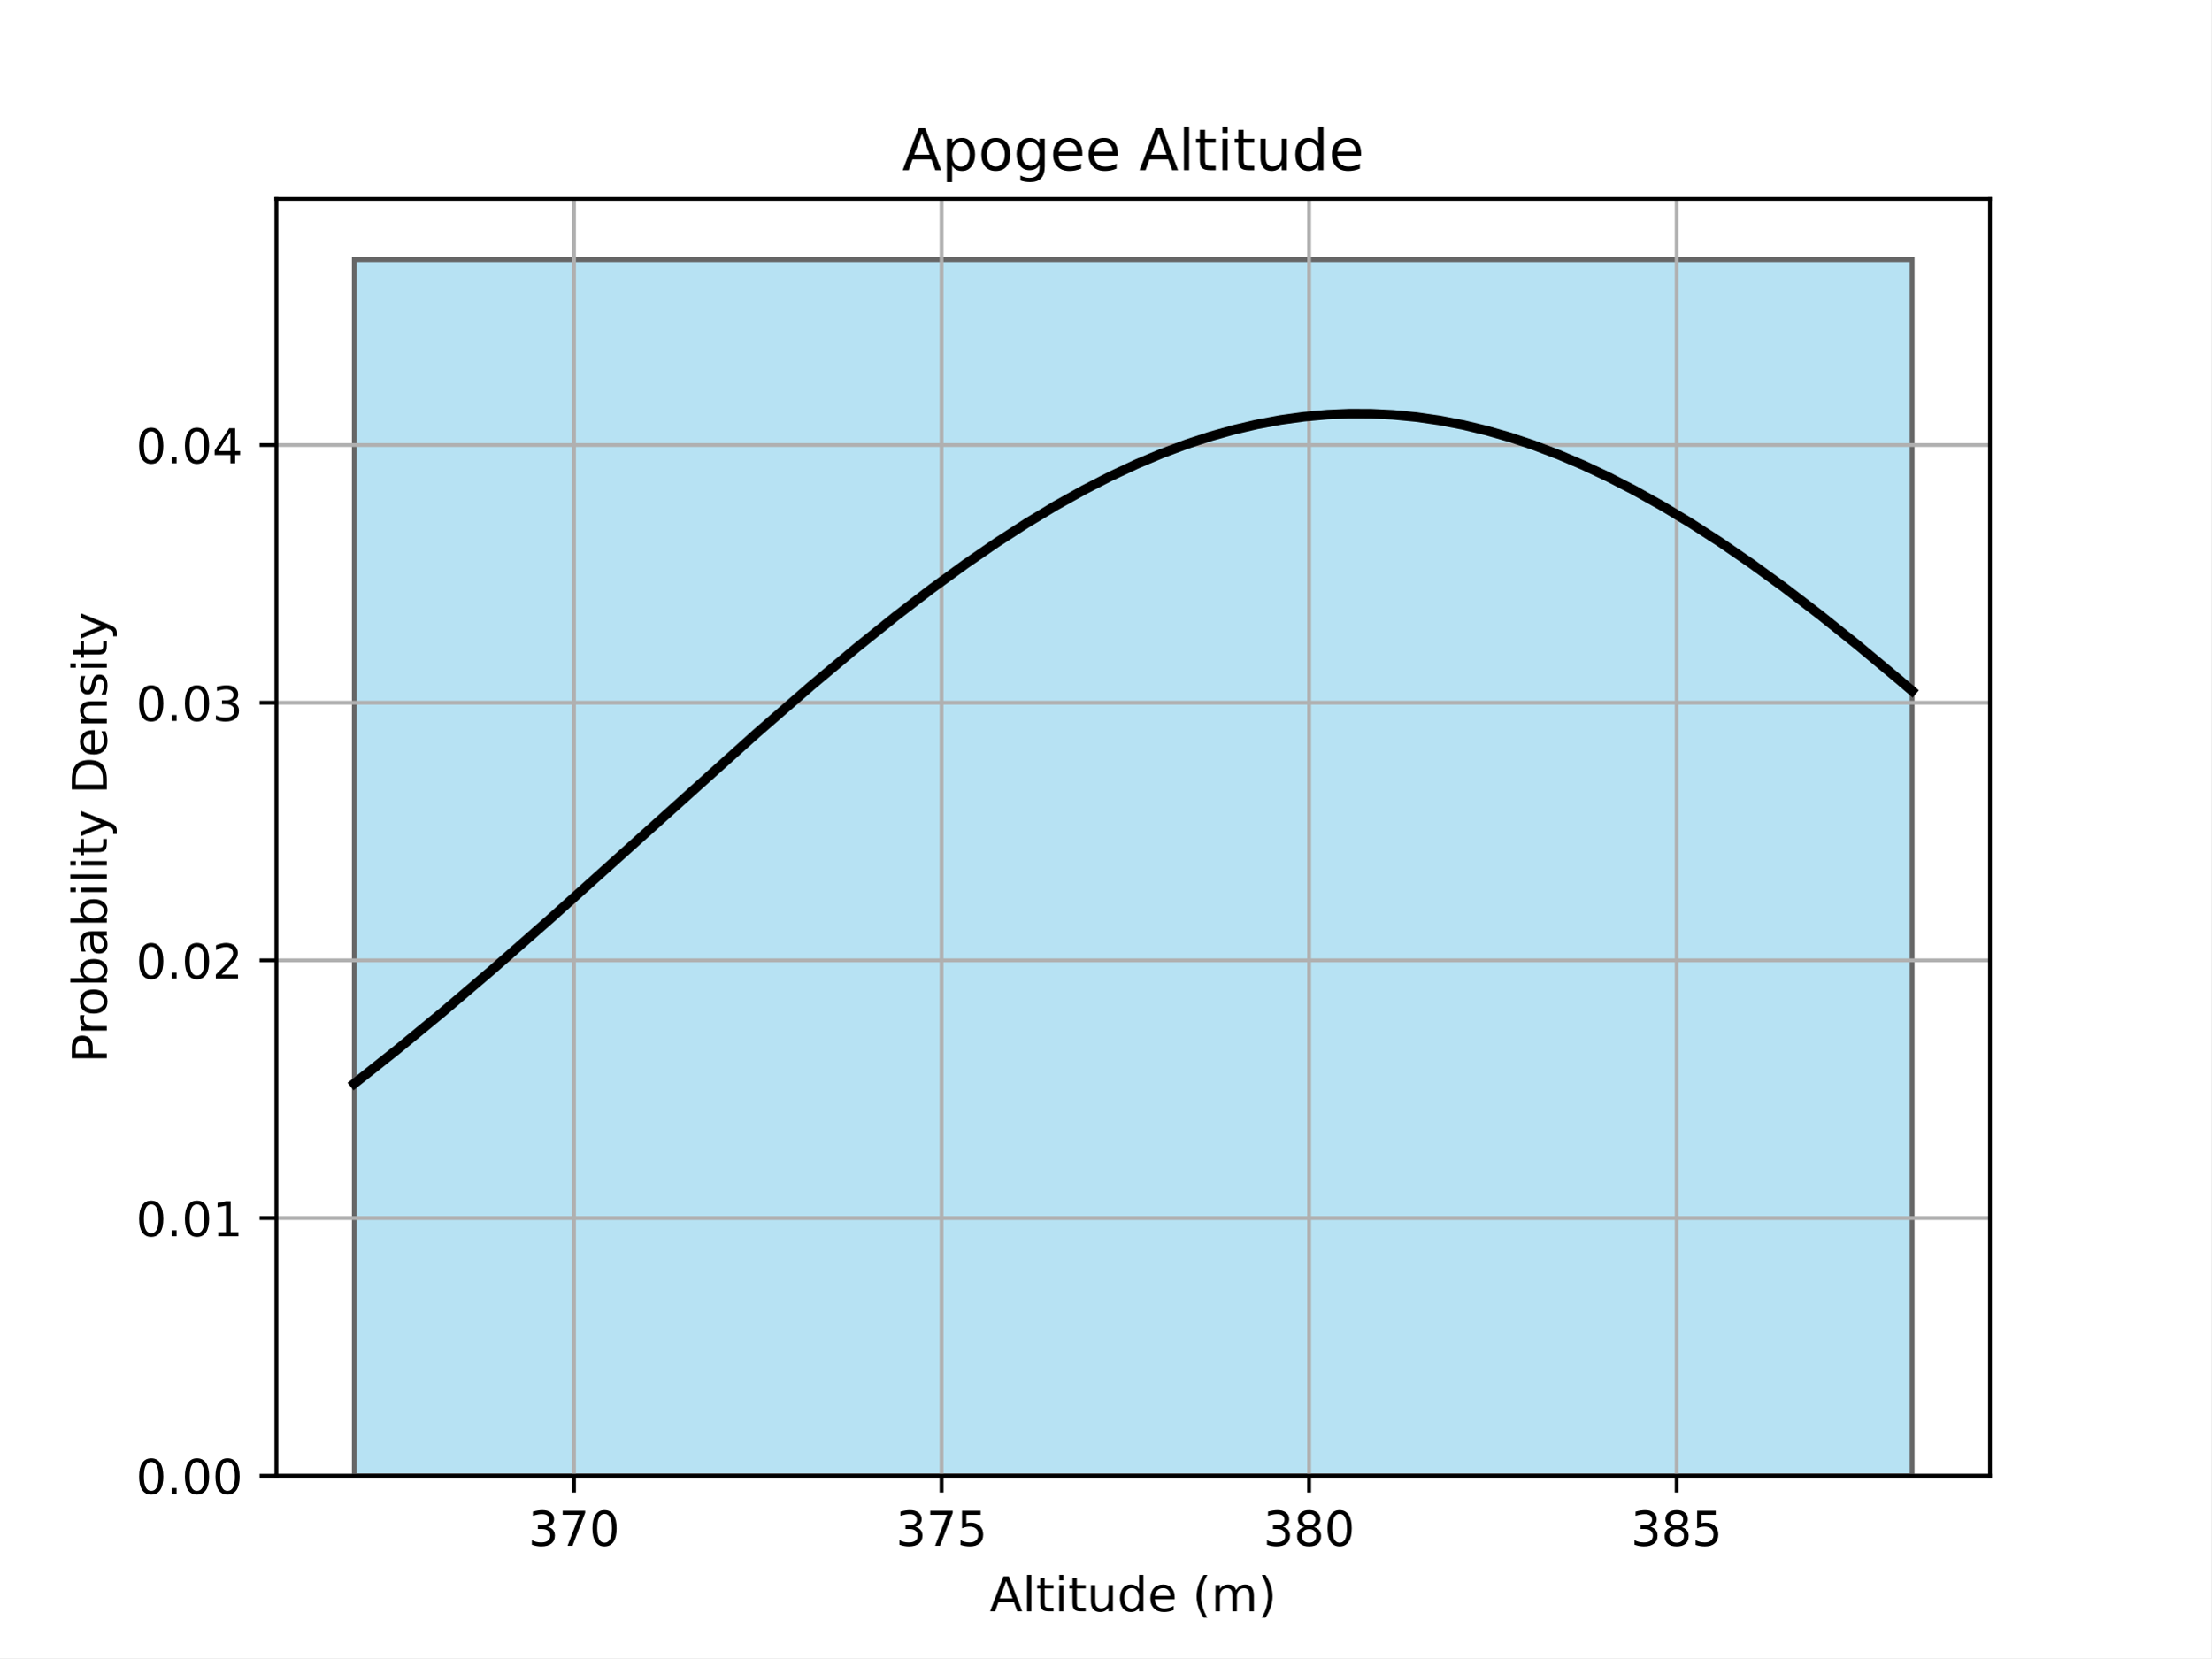
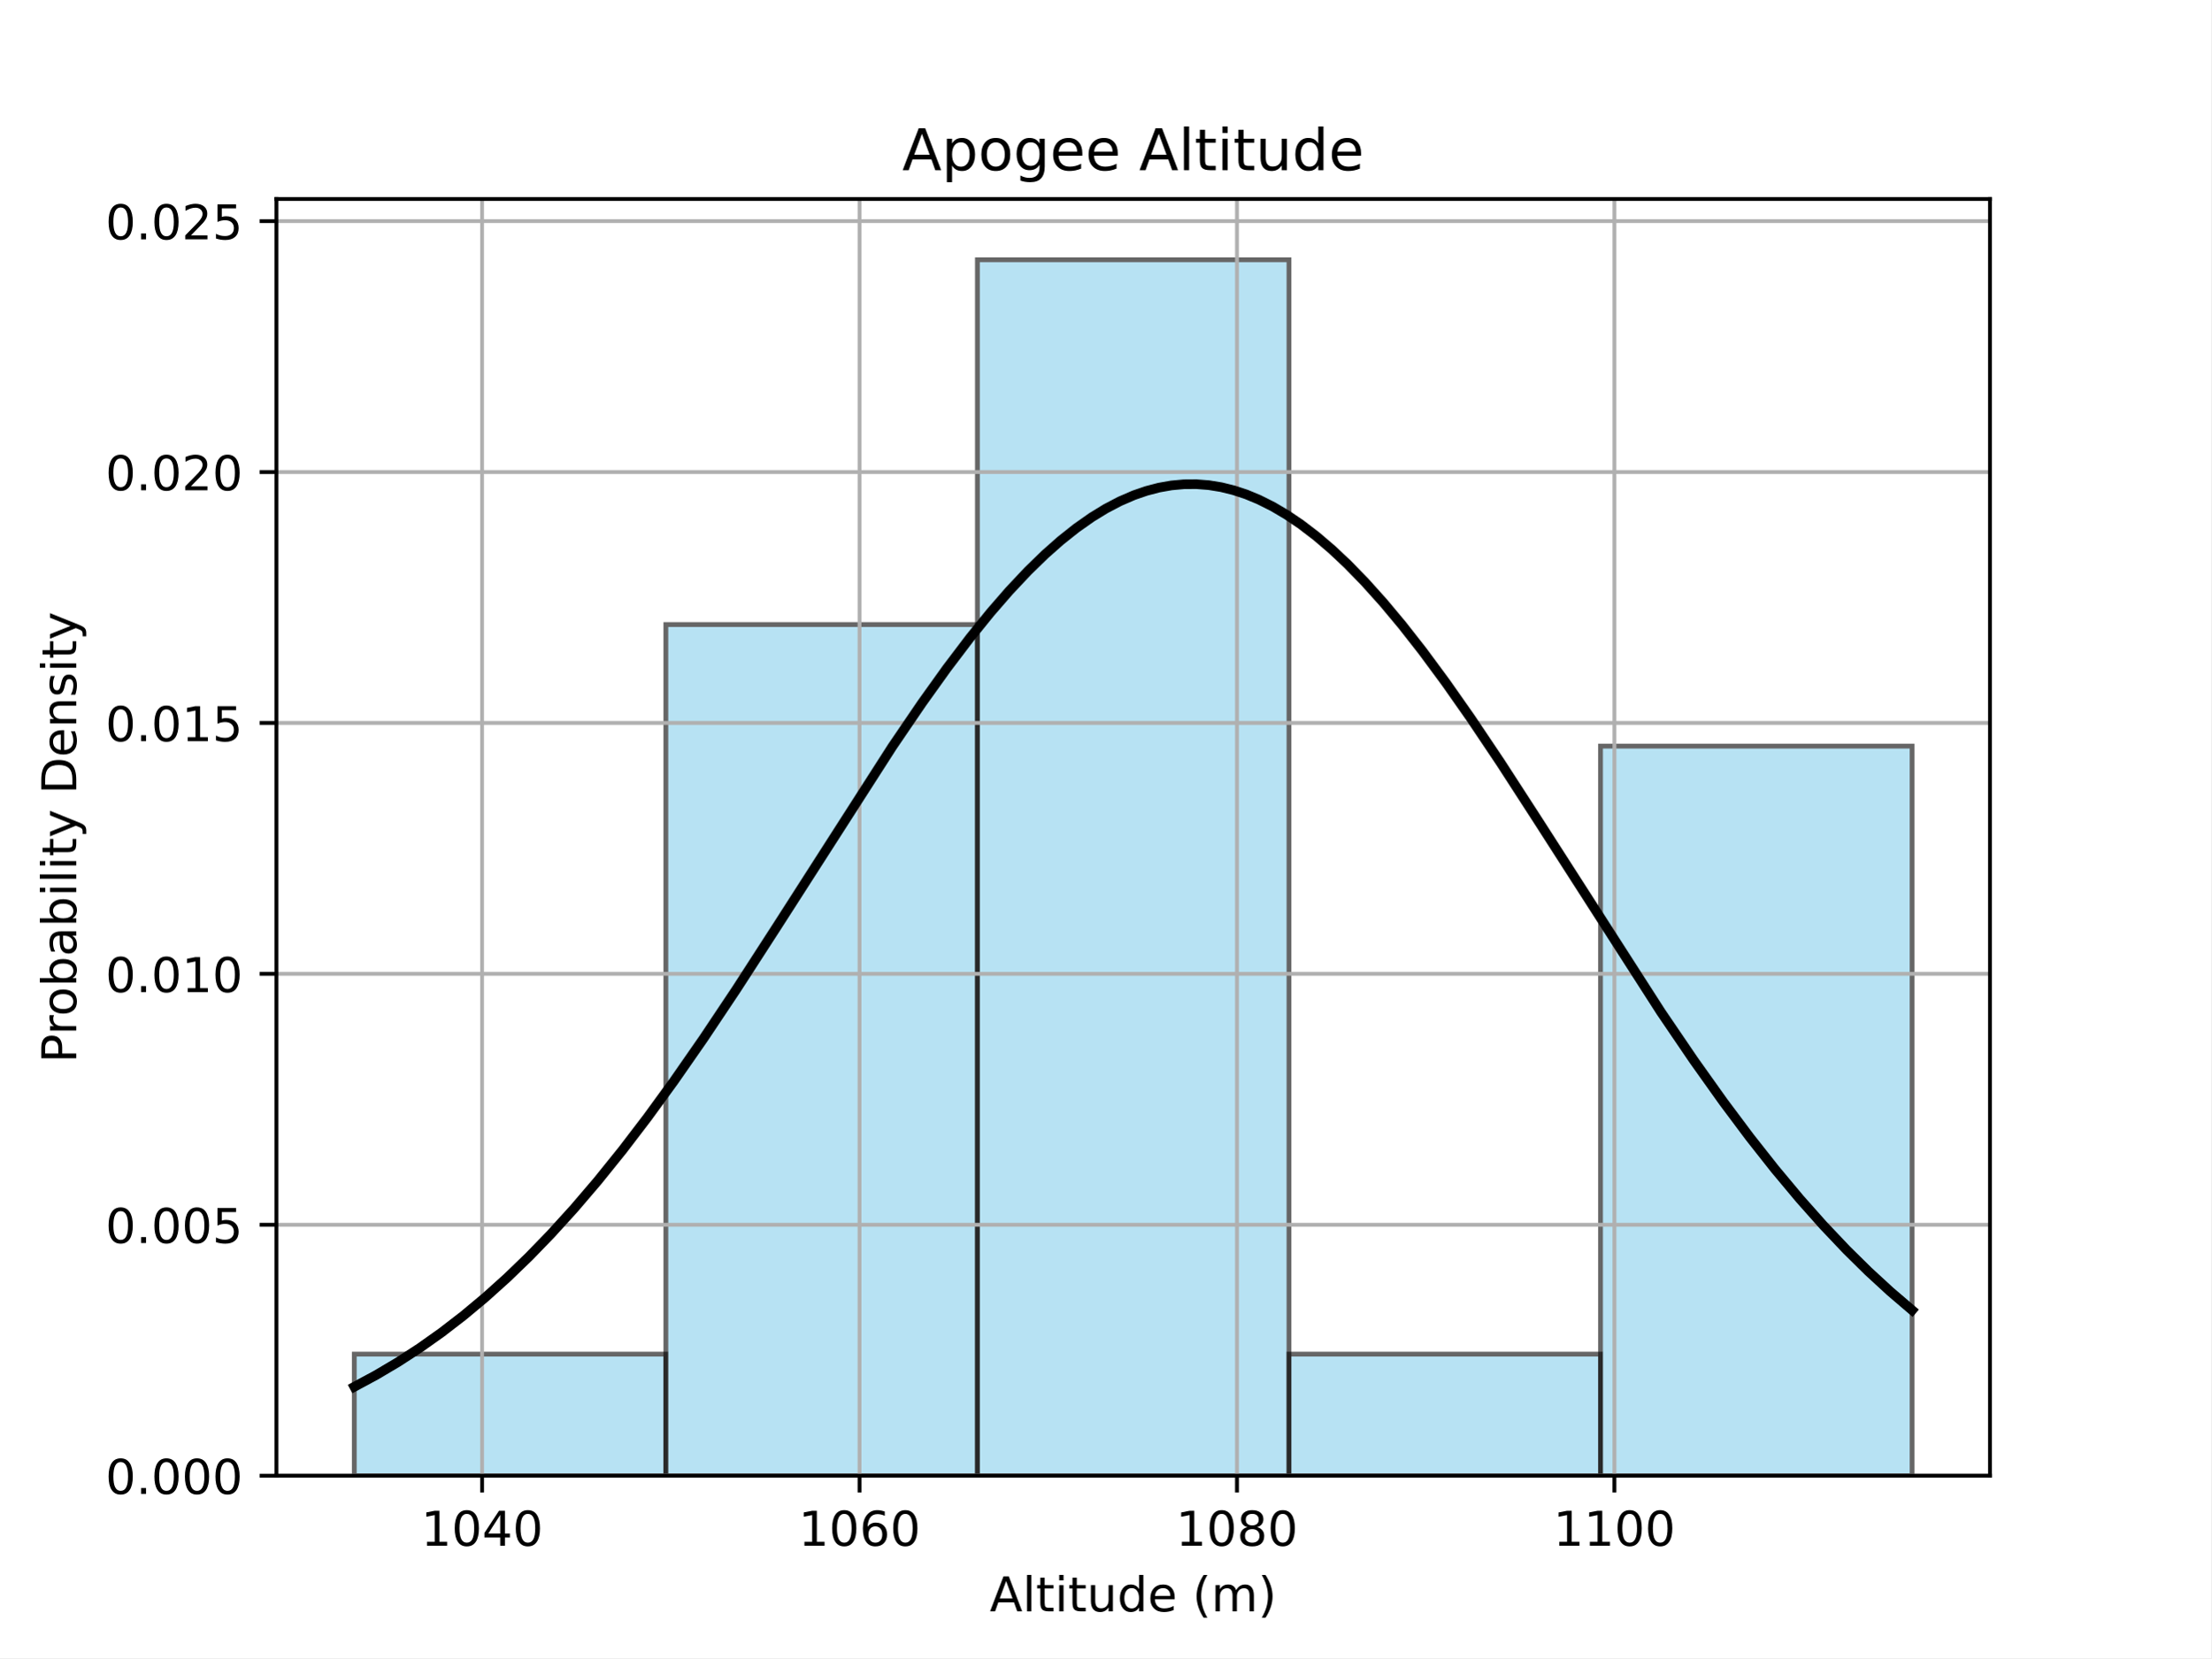
<svg xmlns="http://www.w3.org/2000/svg" xmlns:xlink="http://www.w3.org/1999/xlink" width="460.8pt" height="345.6pt" viewBox="0 0 460.8 345.6" version="1.1">
  <defs>
    <style type="text/css">*{stroke-linejoin: round; stroke-linecap: butt}</style>
  </defs>
  <g id="figure_1">
    <g id="patch_1">
      <path d="M 0 345.6  L 460.8 345.6  L 460.8 0  L 0 0  z " style="fill: #ffffff" />
    </g>
    <g id="axes_1">
      <g id="patch_2">
        <path d="M 57.6 307.584  L 414.72 307.584  L 414.72 41.472  L 57.6 41.472  z " style="fill: #ffffff" />
      </g>
      <g id="patch_3">
-         <path d="M 73.833 307.584  L 398.487 307.584  L 398.487 54.144  L 73.833 54.144  z " clip-path="url(#p6e613e5bc8)" style="fill: #87ceeb; opacity: 0.6; stroke: #000000; stroke-linejoin: miter" />
+         <path d="M 73.833 307.584  L 138.764 307.584  L 138.764 282.24  L 73.833 282.24  z " clip-path="url(#p97c1a64a00)" style="fill: #87ceeb; opacity: 0.6; stroke: #000000; stroke-linejoin: miter" />
+       </g>
+       <g id="patch_4">
+         <path d="M 138.764 307.584  L 203.695 307.584  L 203.695 130.176  L 138.764 130.176  z " clip-path="url(#p97c1a64a00)" style="fill: #87ceeb; opacity: 0.6; stroke: #000000; stroke-linejoin: miter" />
+       </g>
+       <g id="patch_5">
+         <path d="M 203.695 307.584  L 268.625 307.584  L 268.625 54.144  L 203.695 54.144  z " clip-path="url(#p97c1a64a00)" style="fill: #87ceeb; opacity: 0.6; stroke: #000000; stroke-linejoin: miter" />
+       </g>
+       <g id="patch_6">
+         <path d="M 268.625 307.584  L 333.556 307.584  L 333.556 282.24  L 268.625 282.24  z " clip-path="url(#p97c1a64a00)" style="fill: #87ceeb; opacity: 0.6; stroke: #000000; stroke-linejoin: miter" />
+       </g>
+       <g id="patch_7">
+         <path d="M 333.556 307.584  L 398.487 307.584  L 398.487 155.52  L 333.556 155.52  z " clip-path="url(#p97c1a64a00)" style="fill: #87ceeb; opacity: 0.6; stroke: #000000; stroke-linejoin: miter" />
      </g>
      <g id="matplotlib.axis_1">
        <g id="xtick_1">
          <g id="line2d_1">
-             <path d="M 119.622 307.584  L 119.622 41.472  " clip-path="url(#p6e613e5bc8)" style="fill: none; stroke: #b0b0b0; stroke-width: 0.8; stroke-linecap: square" />
+             <path d="M 100.465 307.584  L 100.465 41.472  " clip-path="url(#p97c1a64a00)" style="fill: none; stroke: #b0b0b0; stroke-width: 0.8; stroke-linecap: square" />
          </g>
          <g id="line2d_2">
            <defs>
-               <path id="ma1c4594295" d="M 0 0  L 0 3.5  " style="stroke: #000000; stroke-width: 0.8" />
+               <path id="mf60dec47a1" d="M 0 0  L 0 3.5  " style="stroke: #000000; stroke-width: 0.8" />
            </defs>
            <g>
-               <use xlink:href="#ma1c4594295" x="119.622" y="307.584" style="stroke: #000000; stroke-width: 0.8" />
+               <use xlink:href="#mf60dec47a1" x="100.465" y="307.584" style="stroke: #000000; stroke-width: 0.8" />
            </g>
          </g>
          <g id="text_1">
-             <g transform="translate(110.0782 322.1824) scale(0.1 -0.1)">
-               <defs>
-                 <path id="DejaVuSans-33" d="M 2597 2516  Q 3050 2419 3304 2112  Q 3559 1806 3559 1356  Q 3559 666 3084 287  Q 2609 -91 1734 -91  Q 1441 -91 1130 -33  Q 819 25 488 141  L 488 750  Q 750 597 1062 519  Q 1375 441 1716 441  Q 2309 441 2620 675  Q 2931 909 2931 1356  Q 2931 1769 2642 2001  Q 2353 2234 1838 2234  L 1294 2234  L 1294 2753  L 1863 2753  Q 2328 2753 2575 2939  Q 2822 3125 2822 3475  Q 2822 3834 2567 4026  Q 2313 4219 1838 4219  Q 1578 4219 1281 4162  Q 984 4106 628 3988  L 628 4550  Q 988 4650 1302 4700  Q 1616 4750 1894 4750  Q 2613 4750 3031 4423  Q 3450 4097 3450 3541  Q 3450 3153 3228 2886  Q 3006 2619 2597 2516  z " transform="scale(0.015625)" />
-                 <path id="DejaVuSans-37" d="M 525 4666  L 3525 4666  L 3525 4397  L 1831 0  L 1172 0  L 2766 4134  L 525 4134  L 525 4666  z " transform="scale(0.015625)" />
+             <g transform="translate(87.73992 322.1824) scale(0.1 -0.1)">
+               <defs>
+                 <path id="DejaVuSans-31" d="M 794 531  L 1825 531  L 1825 4091  L 703 3866  L 703 4441  L 1819 4666  L 2450 4666  L 2450 531  L 3481 531  L 3481 0  L 794 0  L 794 531  z " transform="scale(0.015625)" />
                <path id="DejaVuSans-30" d="M 2034 4250  Q 1547 4250 1301 3770  Q 1056 3291 1056 2328  Q 1056 1369 1301 889  Q 1547 409 2034 409  Q 2525 409 2770 889  Q 3016 1369 3016 2328  Q 3016 3291 2770 3770  Q 2525 4250 2034 4250  z M 2034 4750  Q 2819 4750 3233 4129  Q 3647 3509 3647 2328  Q 3647 1150 3233 529  Q 2819 -91 2034 -91  Q 1250 -91 836 529  Q 422 1150 422 2328  Q 422 3509 836 4129  Q 1250 4750 2034 4750  z " transform="scale(0.015625)" />
-               </defs>
-               <use xlink:href="#DejaVuSans-33" />
-               <use xlink:href="#DejaVuSans-37" transform="translate(63.62305 0)" />
-               <use xlink:href="#DejaVuSans-30" transform="translate(127.2461 0)" />
+                 <path id="DejaVuSans-34" d="M 2419 4116  L 825 1625  L 2419 1625  L 2419 4116  z M 2253 4666  L 3047 4666  L 3047 1625  L 3713 1625  L 3713 1100  L 3047 1100  L 3047 0  L 2419 0  L 2419 1100  L 313 1100  L 313 1709  L 2253 4666  z " transform="scale(0.015625)" />
+               </defs>
+               <use xlink:href="#DejaVuSans-31" />
+               <use xlink:href="#DejaVuSans-30" transform="translate(63.62305 0)" />
+               <use xlink:href="#DejaVuSans-34" transform="translate(127.2461 0)" />
+               <use xlink:href="#DejaVuSans-30" transform="translate(190.8691 0)" />
            </g>
          </g>
        </g>
        <g id="xtick_2">
          <g id="line2d_3">
-             <path d="M 196.223 307.584  L 196.223 41.472  " clip-path="url(#p6e613e5bc8)" style="fill: none; stroke: #b0b0b0; stroke-width: 0.8; stroke-linecap: square" />
+             <path d="M 179.127 307.584  L 179.127 41.472  " clip-path="url(#p97c1a64a00)" style="fill: none; stroke: #b0b0b0; stroke-width: 0.8; stroke-linecap: square" />
          </g>
          <g id="line2d_4">
            <g>
-               <use xlink:href="#ma1c4594295" x="196.223" y="307.584" style="stroke: #000000; stroke-width: 0.8" />
+               <use xlink:href="#mf60dec47a1" x="179.127" y="307.584" style="stroke: #000000; stroke-width: 0.8" />
            </g>
          </g>
          <g id="text_2">
-             <g transform="translate(186.6794 322.1824) scale(0.1 -0.1)">
-               <defs>
-                 <path id="DejaVuSans-35" d="M 691 4666  L 3169 4666  L 3169 4134  L 1269 4134  L 1269 2991  Q 1406 3038 1543 3061  Q 1681 3084 1819 3084  Q 2600 3084 3056 2656  Q 3513 2228 3513 1497  Q 3513 744 3044 326  Q 2575 -91 1722 -91  Q 1428 -91 1123 -41  Q 819 9 494 109  L 494 744  Q 775 591 1075 516  Q 1375 441 1709 441  Q 2250 441 2565 725  Q 2881 1009 2881 1497  Q 2881 1984 2565 2268  Q 2250 2553 1709 2553  Q 1456 2553 1204 2497  Q 953 2441 691 2322  L 691 4666  z " transform="scale(0.015625)" />
-               </defs>
-               <use xlink:href="#DejaVuSans-33" />
-               <use xlink:href="#DejaVuSans-37" transform="translate(63.62305 0)" />
-               <use xlink:href="#DejaVuSans-35" transform="translate(127.2461 0)" />
+             <g transform="translate(166.4018 322.1824) scale(0.1 -0.1)">
+               <defs>
+                 <path id="DejaVuSans-36" d="M 2113 2584  Q 1688 2584 1439 2293  Q 1191 2003 1191 1497  Q 1191 994 1439 701  Q 1688 409 2113 409  Q 2538 409 2786 701  Q 3034 994 3034 1497  Q 3034 2003 2786 2293  Q 2538 2584 2113 2584  z M 3366 4563  L 3366 3988  Q 3128 4100 2886 4159  Q 2644 4219 2406 4219  Q 1781 4219 1451 3797  Q 1122 3375 1075 2522  Q 1259 2794 1537 2939  Q 1816 3084 2150 3084  Q 2853 3084 3261 2657  Q 3669 2231 3669 1497  Q 3669 778 3244 343  Q 2819 -91 2113 -91  Q 1303 -91 875 529  Q 447 1150 447 2328  Q 447 3434 972 4092  Q 1497 4750 2381 4750  Q 2619 4750 2861 4703  Q 3103 4656 3366 4563  z " transform="scale(0.015625)" />
+               </defs>
+               <use xlink:href="#DejaVuSans-31" />
+               <use xlink:href="#DejaVuSans-30" transform="translate(63.62305 0)" />
+               <use xlink:href="#DejaVuSans-36" transform="translate(127.2461 0)" />
+               <use xlink:href="#DejaVuSans-30" transform="translate(190.8691 0)" />
            </g>
          </g>
        </g>
        <g id="xtick_3">
          <g id="line2d_5">
-             <path d="M 272.824 307.584  L 272.824 41.472  " clip-path="url(#p6e613e5bc8)" style="fill: none; stroke: #b0b0b0; stroke-width: 0.8; stroke-linecap: square" />
+             <path d="M 257.789 307.584  L 257.789 41.472  " clip-path="url(#p97c1a64a00)" style="fill: none; stroke: #b0b0b0; stroke-width: 0.8; stroke-linecap: square" />
          </g>
          <g id="line2d_6">
            <g>
-               <use xlink:href="#ma1c4594295" x="272.824" y="307.584" style="stroke: #000000; stroke-width: 0.8" />
+               <use xlink:href="#mf60dec47a1" x="257.789" y="307.584" style="stroke: #000000; stroke-width: 0.8" />
            </g>
          </g>
          <g id="text_3">
-             <g transform="translate(263.2807 322.1824) scale(0.1 -0.1)">
+             <g transform="translate(245.0636 322.1824) scale(0.1 -0.1)">
              <defs>
                <path id="DejaVuSans-38" d="M 2034 2216  Q 1584 2216 1326 1975  Q 1069 1734 1069 1313  Q 1069 891 1326 650  Q 1584 409 2034 409  Q 2484 409 2743 651  Q 3003 894 3003 1313  Q 3003 1734 2745 1975  Q 2488 2216 2034 2216  z M 1403 2484  Q 997 2584 770 2862  Q 544 3141 544 3541  Q 544 4100 942 4425  Q 1341 4750 2034 4750  Q 2731 4750 3128 4425  Q 3525 4100 3525 3541  Q 3525 3141 3298 2862  Q 3072 2584 2669 2484  Q 3125 2378 3379 2068  Q 3634 1759 3634 1313  Q 3634 634 3220 271  Q 2806 -91 2034 -91  Q 1263 -91 848 271  Q 434 634 434 1313  Q 434 1759 690 2068  Q 947 2378 1403 2484  z M 1172 3481  Q 1172 3119 1398 2916  Q 1625 2713 2034 2713  Q 2441 2713 2670 2916  Q 2900 3119 2900 3481  Q 2900 3844 2670 4047  Q 2441 4250 2034 4250  Q 1625 4250 1398 4047  Q 1172 3844 1172 3481  z " transform="scale(0.015625)" />
              </defs>
-               <use xlink:href="#DejaVuSans-33" />
-               <use xlink:href="#DejaVuSans-38" transform="translate(63.62305 0)" />
-               <use xlink:href="#DejaVuSans-30" transform="translate(127.2461 0)" />
+               <use xlink:href="#DejaVuSans-31" />
+               <use xlink:href="#DejaVuSans-30" transform="translate(63.62305 0)" />
+               <use xlink:href="#DejaVuSans-38" transform="translate(127.2461 0)" />
+               <use xlink:href="#DejaVuSans-30" transform="translate(190.8691 0)" />
            </g>
          </g>
        </g>
        <g id="xtick_4">
          <g id="line2d_7">
-             <path d="M 349.426 307.584  L 349.426 41.472  " clip-path="url(#p6e613e5bc8)" style="fill: none; stroke: #b0b0b0; stroke-width: 0.8; stroke-linecap: square" />
+             <path d="M 336.45 307.584  L 336.45 41.472  " clip-path="url(#p97c1a64a00)" style="fill: none; stroke: #b0b0b0; stroke-width: 0.8; stroke-linecap: square" />
          </g>
          <g id="line2d_8">
            <g>
-               <use xlink:href="#ma1c4594295" x="349.426" y="307.584" style="stroke: #000000; stroke-width: 0.8" />
+               <use xlink:href="#mf60dec47a1" x="336.45" y="307.584" style="stroke: #000000; stroke-width: 0.8" />
            </g>
          </g>
          <g id="text_4">
-             <g transform="translate(339.8819 322.1824) scale(0.1 -0.1)">
-               <use xlink:href="#DejaVuSans-33" />
-               <use xlink:href="#DejaVuSans-38" transform="translate(63.62305 0)" />
-               <use xlink:href="#DejaVuSans-35" transform="translate(127.2461 0)" />
+             <g transform="translate(323.7254 322.1824) scale(0.1 -0.1)">
+               <use xlink:href="#DejaVuSans-31" />
+               <use xlink:href="#DejaVuSans-31" transform="translate(63.62305 0)" />
+               <use xlink:href="#DejaVuSans-30" transform="translate(127.2461 0)" />
+               <use xlink:href="#DejaVuSans-30" transform="translate(190.8691 0)" />
            </g>
          </g>
        </g>
        <g id="text_5">
          <g transform="translate(206.2608 335.8606) scale(0.1 -0.1)">
            <defs>
              <path id="DejaVuSans-41" d="M 2188 4044  L 1331 1722  L 3047 1722  L 2188 4044  z M 1831 4666  L 2547 4666  L 4325 0  L 3669 0  L 3244 1197  L 1141 1197  L 716 0  L 50 0  L 1831 4666  z " transform="scale(0.015625)" />
              <path id="DejaVuSans-6c" d="M 603 4863  L 1178 4863  L 1178 0  L 603 0  L 603 4863  z " transform="scale(0.015625)" />
              <path id="DejaVuSans-74" d="M 1172 4494  L 1172 3500  L 2356 3500  L 2356 3053  L 1172 3053  L 1172 1153  Q 1172 725 1289 603  Q 1406 481 1766 481  L 2356 481  L 2356 0  L 1766 0  Q 1100 0 847 248  Q 594 497 594 1153  L 594 3053  L 172 3053  L 172 3500  L 594 3500  L 594 4494  L 1172 4494  z " transform="scale(0.015625)" />
              <path id="DejaVuSans-69" d="M 603 3500  L 1178 3500  L 1178 0  L 603 0  L 603 3500  z M 603 4863  L 1178 4863  L 1178 4134  L 603 4134  L 603 4863  z " transform="scale(0.015625)" />
              <path id="DejaVuSans-75" d="M 544 1381  L 544 3500  L 1119 3500  L 1119 1403  Q 1119 906 1312 657  Q 1506 409 1894 409  Q 2359 409 2629 706  Q 2900 1003 2900 1516  L 2900 3500  L 3475 3500  L 3475 0  L 2900 0  L 2900 538  Q 2691 219 2414 64  Q 2138 -91 1772 -91  Q 1169 -91 856 284  Q 544 659 544 1381  z M 1991 3584  L 1991 3584  z " transform="scale(0.015625)" />
              <path id="DejaVuSans-64" d="M 2906 2969  L 2906 4863  L 3481 4863  L 3481 0  L 2906 0  L 2906 525  Q 2725 213 2448 61  Q 2172 -91 1784 -91  Q 1150 -91 751 415  Q 353 922 353 1747  Q 353 2572 751 3078  Q 1150 3584 1784 3584  Q 2172 3584 2448 3432  Q 2725 3281 2906 2969  z M 947 1747  Q 947 1113 1208 752  Q 1469 391 1925 391  Q 2381 391 2643 752  Q 2906 1113 2906 1747  Q 2906 2381 2643 2742  Q 2381 3103 1925 3103  Q 1469 3103 1208 2742  Q 947 2381 947 1747  z " transform="scale(0.015625)" />
              <path id="DejaVuSans-65" d="M 3597 1894  L 3597 1613  L 953 1613  Q 991 1019 1311 708  Q 1631 397 2203 397  Q 2534 397 2845 478  Q 3156 559 3463 722  L 3463 178  Q 3153 47 2828 -22  Q 2503 -91 2169 -91  Q 1331 -91 842 396  Q 353 884 353 1716  Q 353 2575 817 3079  Q 1281 3584 2069 3584  Q 2775 3584 3186 3129  Q 3597 2675 3597 1894  z M 3022 2063  Q 3016 2534 2758 2815  Q 2500 3097 2075 3097  Q 1594 3097 1305 2825  Q 1016 2553 972 2059  L 3022 2063  z " transform="scale(0.015625)" />
              <path id="DejaVuSans-20" transform="scale(0.015625)" />
              <path id="DejaVuSans-28" d="M 1984 4856  Q 1566 4138 1362 3434  Q 1159 2731 1159 2009  Q 1159 1288 1364 580  Q 1569 -128 1984 -844  L 1484 -844  Q 1016 -109 783 600  Q 550 1309 550 2009  Q 550 2706 781 3412  Q 1013 4119 1484 4856  L 1984 4856  z " transform="scale(0.015625)" />
              <path id="DejaVuSans-6d" d="M 3328 2828  Q 3544 3216 3844 3400  Q 4144 3584 4550 3584  Q 5097 3584 5394 3201  Q 5691 2819 5691 2113  L 5691 0  L 5113 0  L 5113 2094  Q 5113 2597 4934 2840  Q 4756 3084 4391 3084  Q 3944 3084 3684 2787  Q 3425 2491 3425 1978  L 3425 0  L 2847 0  L 2847 2094  Q 2847 2600 2669 2842  Q 2491 3084 2119 3084  Q 1678 3084 1418 2786  Q 1159 2488 1159 1978  L 1159 0  L 581 0  L 581 3500  L 1159 3500  L 1159 2956  Q 1356 3278 1631 3431  Q 1906 3584 2284 3584  Q 2666 3584 2933 3390  Q 3200 3197 3328 2828  z " transform="scale(0.015625)" />
              <path id="DejaVuSans-29" d="M 513 4856  L 1013 4856  Q 1481 4119 1714 3412  Q 1947 2706 1947 2009  Q 1947 1309 1714 600  Q 1481 -109 1013 -844  L 513 -844  Q 928 -128 1133 580  Q 1338 1288 1338 2009  Q 1338 2731 1133 3434  Q 928 4138 513 4856  z " transform="scale(0.015625)" />
            </defs>
            <use xlink:href="#DejaVuSans-41" />
            <use xlink:href="#DejaVuSans-6c" transform="translate(68.4082 0)" />
            <use xlink:href="#DejaVuSans-74" transform="translate(96.19141 0)" />
            <use xlink:href="#DejaVuSans-69" transform="translate(135.4004 0)" />
            <use xlink:href="#DejaVuSans-74" transform="translate(163.1836 0)" />
            <use xlink:href="#DejaVuSans-75" transform="translate(202.3926 0)" />
            <use xlink:href="#DejaVuSans-64" transform="translate(265.7715 0)" />
            <use xlink:href="#DejaVuSans-65" transform="translate(329.248 0)" />
            <use xlink:href="#DejaVuSans-20" transform="translate(390.7715 0)" />
            <use xlink:href="#DejaVuSans-28" transform="translate(422.5586 0)" />
            <use xlink:href="#DejaVuSans-6d" transform="translate(461.5723 0)" />
            <use xlink:href="#DejaVuSans-29" transform="translate(558.9844 0)" />
          </g>
        </g>
      </g>
      <g id="matplotlib.axis_2">
        <g id="ytick_1">
          <g id="line2d_9">
-             <path d="M 57.6 307.584  L 414.72 307.584  " clip-path="url(#p6e613e5bc8)" style="fill: none; stroke: #b0b0b0; stroke-width: 0.8; stroke-linecap: square" />
+             <path d="M 57.6 307.584  L 414.72 307.584  " clip-path="url(#p97c1a64a00)" style="fill: none; stroke: #b0b0b0; stroke-width: 0.8; stroke-linecap: square" />
          </g>
          <g id="line2d_10">
            <defs>
-               <path id="m2f3a093d3a" d="M 0 0  L -3.5 0  " style="stroke: #000000; stroke-width: 0.8" />
+               <path id="mc77bfbf686" d="M 0 0  L -3.5 0  " style="stroke: #000000; stroke-width: 0.8" />
            </defs>
            <g>
-               <use xlink:href="#m2f3a093d3a" x="57.6" y="307.584" style="stroke: #000000; stroke-width: 0.8" />
+               <use xlink:href="#mc77bfbf686" x="57.6" y="307.584" style="stroke: #000000; stroke-width: 0.8" />
            </g>
          </g>
          <g id="text_6">
-             <g transform="translate(28.33438 311.3832) scale(0.1 -0.1)">
+             <g transform="translate(21.97188 311.3832) scale(0.1 -0.1)">
              <defs>
                <path id="DejaVuSans-2e" d="M 684 794  L 1344 794  L 1344 0  L 684 0  L 684 794  z " transform="scale(0.015625)" />
              </defs>
              <use xlink:href="#DejaVuSans-30" />
              <use xlink:href="#DejaVuSans-2e" transform="translate(63.62305 0)" />
              <use xlink:href="#DejaVuSans-30" transform="translate(95.41016 0)" />
              <use xlink:href="#DejaVuSans-30" transform="translate(159.0332 0)" />
+               <use xlink:href="#DejaVuSans-30" transform="translate(222.6562 0)" />
            </g>
          </g>
        </g>
        <g id="ytick_2">
          <g id="line2d_11">
-             <path d="M 57.6 253.877  L 414.72 253.877  " clip-path="url(#p6e613e5bc8)" style="fill: none; stroke: #b0b0b0; stroke-width: 0.8; stroke-linecap: square" />
+             <path d="M 57.6 255.284  L 414.72 255.284  " clip-path="url(#p97c1a64a00)" style="fill: none; stroke: #b0b0b0; stroke-width: 0.8; stroke-linecap: square" />
          </g>
          <g id="line2d_12">
            <g>
-               <use xlink:href="#m2f3a093d3a" x="57.6" y="253.877" style="stroke: #000000; stroke-width: 0.8" />
+               <use xlink:href="#mc77bfbf686" x="57.6" y="255.284" style="stroke: #000000; stroke-width: 0.8" />
            </g>
          </g>
          <g id="text_7">
-             <g transform="translate(28.33438 257.6762) scale(0.1 -0.1)">
-               <defs>
-                 <path id="DejaVuSans-31" d="M 794 531  L 1825 531  L 1825 4091  L 703 3866  L 703 4441  L 1819 4666  L 2450 4666  L 2450 531  L 3481 531  L 3481 0  L 794 0  L 794 531  z " transform="scale(0.015625)" />
-               </defs>
-               <use xlink:href="#DejaVuSans-30" />
-               <use xlink:href="#DejaVuSans-2e" transform="translate(63.62305 0)" />
-               <use xlink:href="#DejaVuSans-30" transform="translate(95.41016 0)" />
-               <use xlink:href="#DejaVuSans-31" transform="translate(159.0332 0)" />
+             <g transform="translate(21.97188 259.0831) scale(0.1 -0.1)">
+               <defs>
+                 <path id="DejaVuSans-35" d="M 691 4666  L 3169 4666  L 3169 4134  L 1269 4134  L 1269 2991  Q 1406 3038 1543 3061  Q 1681 3084 1819 3084  Q 2600 3084 3056 2656  Q 3513 2228 3513 1497  Q 3513 744 3044 326  Q 2575 -91 1722 -91  Q 1428 -91 1123 -41  Q 819 9 494 109  L 494 744  Q 775 591 1075 516  Q 1375 441 1709 441  Q 2250 441 2565 725  Q 2881 1009 2881 1497  Q 2881 1984 2565 2268  Q 2250 2553 1709 2553  Q 1456 2553 1204 2497  Q 953 2441 691 2322  L 691 4666  z " transform="scale(0.015625)" />
+               </defs>
+               <use xlink:href="#DejaVuSans-30" />
+               <use xlink:href="#DejaVuSans-2e" transform="translate(63.62305 0)" />
+               <use xlink:href="#DejaVuSans-30" transform="translate(95.41016 0)" />
+               <use xlink:href="#DejaVuSans-30" transform="translate(159.0332 0)" />
+               <use xlink:href="#DejaVuSans-35" transform="translate(222.6562 0)" />
            </g>
          </g>
        </g>
        <g id="ytick_3">
          <g id="line2d_13">
-             <path d="M 57.6 200.17  L 414.72 200.17  " clip-path="url(#p6e613e5bc8)" style="fill: none; stroke: #b0b0b0; stroke-width: 0.8; stroke-linecap: square" />
+             <path d="M 57.6 202.984  L 414.72 202.984  " clip-path="url(#p97c1a64a00)" style="fill: none; stroke: #b0b0b0; stroke-width: 0.8; stroke-linecap: square" />
          </g>
          <g id="line2d_14">
            <g>
-               <use xlink:href="#m2f3a093d3a" x="57.6" y="200.17" style="stroke: #000000; stroke-width: 0.8" />
+               <use xlink:href="#mc77bfbf686" x="57.6" y="202.984" style="stroke: #000000; stroke-width: 0.8" />
            </g>
          </g>
          <g id="text_8">
-             <g transform="translate(28.33438 203.9692) scale(0.1 -0.1)">
-               <defs>
-                 <path id="DejaVuSans-32" d="M 1228 531  L 3431 531  L 3431 0  L 469 0  L 469 531  Q 828 903 1448 1529  Q 2069 2156 2228 2338  Q 2531 2678 2651 2914  Q 2772 3150 2772 3378  Q 2772 3750 2511 3984  Q 2250 4219 1831 4219  Q 1534 4219 1204 4116  Q 875 4013 500 3803  L 500 4441  Q 881 4594 1212 4672  Q 1544 4750 1819 4750  Q 2544 4750 2975 4387  Q 3406 4025 3406 3419  Q 3406 3131 3298 2873  Q 3191 2616 2906 2266  Q 2828 2175 2409 1742  Q 1991 1309 1228 531  z " transform="scale(0.015625)" />
-               </defs>
-               <use xlink:href="#DejaVuSans-30" />
-               <use xlink:href="#DejaVuSans-2e" transform="translate(63.62305 0)" />
-               <use xlink:href="#DejaVuSans-30" transform="translate(95.41016 0)" />
-               <use xlink:href="#DejaVuSans-32" transform="translate(159.0332 0)" />
+             <g transform="translate(21.97188 206.783) scale(0.1 -0.1)">
+               <use xlink:href="#DejaVuSans-30" />
+               <use xlink:href="#DejaVuSans-2e" transform="translate(63.62305 0)" />
+               <use xlink:href="#DejaVuSans-30" transform="translate(95.41016 0)" />
+               <use xlink:href="#DejaVuSans-31" transform="translate(159.0332 0)" />
+               <use xlink:href="#DejaVuSans-30" transform="translate(222.6562 0)" />
            </g>
          </g>
        </g>
        <g id="ytick_4">
          <g id="line2d_15">
-             <path d="M 57.6 146.463  L 414.72 146.463  " clip-path="url(#p6e613e5bc8)" style="fill: none; stroke: #b0b0b0; stroke-width: 0.8; stroke-linecap: square" />
+             <path d="M 57.6 150.684  L 414.72 150.684  " clip-path="url(#p97c1a64a00)" style="fill: none; stroke: #b0b0b0; stroke-width: 0.8; stroke-linecap: square" />
          </g>
          <g id="line2d_16">
            <g>
-               <use xlink:href="#m2f3a093d3a" x="57.6" y="146.463" style="stroke: #000000; stroke-width: 0.8" />
+               <use xlink:href="#mc77bfbf686" x="57.6" y="150.684" style="stroke: #000000; stroke-width: 0.8" />
            </g>
          </g>
          <g id="text_9">
-             <g transform="translate(28.33438 150.2623) scale(0.1 -0.1)">
-               <use xlink:href="#DejaVuSans-30" />
-               <use xlink:href="#DejaVuSans-2e" transform="translate(63.62305 0)" />
-               <use xlink:href="#DejaVuSans-30" transform="translate(95.41016 0)" />
-               <use xlink:href="#DejaVuSans-33" transform="translate(159.0332 0)" />
+             <g transform="translate(21.97188 154.4829) scale(0.1 -0.1)">
+               <use xlink:href="#DejaVuSans-30" />
+               <use xlink:href="#DejaVuSans-2e" transform="translate(63.62305 0)" />
+               <use xlink:href="#DejaVuSans-30" transform="translate(95.41016 0)" />
+               <use xlink:href="#DejaVuSans-31" transform="translate(159.0332 0)" />
+               <use xlink:href="#DejaVuSans-35" transform="translate(222.6562 0)" />
            </g>
          </g>
        </g>
        <g id="ytick_5">
          <g id="line2d_17">
-             <path d="M 57.6 92.756  L 414.72 92.756  " clip-path="url(#p6e613e5bc8)" style="fill: none; stroke: #b0b0b0; stroke-width: 0.8; stroke-linecap: square" />
+             <path d="M 57.6 98.384  L 414.72 98.384  " clip-path="url(#p97c1a64a00)" style="fill: none; stroke: #b0b0b0; stroke-width: 0.8; stroke-linecap: square" />
          </g>
          <g id="line2d_18">
            <g>
-               <use xlink:href="#m2f3a093d3a" x="57.6" y="92.756" style="stroke: #000000; stroke-width: 0.8" />
+               <use xlink:href="#mc77bfbf686" x="57.6" y="98.384" style="stroke: #000000; stroke-width: 0.8" />
            </g>
          </g>
          <g id="text_10">
-             <g transform="translate(28.33438 96.55527) scale(0.1 -0.1)">
-               <defs>
-                 <path id="DejaVuSans-34" d="M 2419 4116  L 825 1625  L 2419 1625  L 2419 4116  z M 2253 4666  L 3047 4666  L 3047 1625  L 3713 1625  L 3713 1100  L 3047 1100  L 3047 0  L 2419 0  L 2419 1100  L 313 1100  L 313 1709  L 2253 4666  z " transform="scale(0.015625)" />
-               </defs>
-               <use xlink:href="#DejaVuSans-30" />
-               <use xlink:href="#DejaVuSans-2e" transform="translate(63.62305 0)" />
-               <use xlink:href="#DejaVuSans-30" transform="translate(95.41016 0)" />
-               <use xlink:href="#DejaVuSans-34" transform="translate(159.0332 0)" />
-             </g>
-           </g>
-         </g>
-         <g id="text_11">
-           <g transform="translate(22.25469 221.5546) rotate(-90) scale(0.1 -0.1)">
+             <g transform="translate(21.97188 102.1828) scale(0.1 -0.1)">
+               <defs>
+                 <path id="DejaVuSans-32" d="M 1228 531  L 3431 531  L 3431 0  L 469 0  L 469 531  Q 828 903 1448 1529  Q 2069 2156 2228 2338  Q 2531 2678 2651 2914  Q 2772 3150 2772 3378  Q 2772 3750 2511 3984  Q 2250 4219 1831 4219  Q 1534 4219 1204 4116  Q 875 4013 500 3803  L 500 4441  Q 881 4594 1212 4672  Q 1544 4750 1819 4750  Q 2544 4750 2975 4387  Q 3406 4025 3406 3419  Q 3406 3131 3298 2873  Q 3191 2616 2906 2266  Q 2828 2175 2409 1742  Q 1991 1309 1228 531  z " transform="scale(0.015625)" />
+               </defs>
+               <use xlink:href="#DejaVuSans-30" />
+               <use xlink:href="#DejaVuSans-2e" transform="translate(63.62305 0)" />
+               <use xlink:href="#DejaVuSans-30" transform="translate(95.41016 0)" />
+               <use xlink:href="#DejaVuSans-32" transform="translate(159.0332 0)" />
+               <use xlink:href="#DejaVuSans-30" transform="translate(222.6562 0)" />
+             </g>
+           </g>
+         </g>
+         <g id="ytick_6">
+           <g id="line2d_19">
+             <path d="M 57.6 46.083  L 414.72 46.083  " clip-path="url(#p97c1a64a00)" style="fill: none; stroke: #b0b0b0; stroke-width: 0.8; stroke-linecap: square" />
+           </g>
+           <g id="line2d_20">
+             <g>
+               <use xlink:href="#mc77bfbf686" x="57.6" y="46.083" style="stroke: #000000; stroke-width: 0.8" />
+             </g>
+           </g>
+           <g id="text_11">
+             <g transform="translate(21.97188 49.88269) scale(0.1 -0.1)">
+               <use xlink:href="#DejaVuSans-30" />
+               <use xlink:href="#DejaVuSans-2e" transform="translate(63.62305 0)" />
+               <use xlink:href="#DejaVuSans-30" transform="translate(95.41016 0)" />
+               <use xlink:href="#DejaVuSans-32" transform="translate(159.0332 0)" />
+               <use xlink:href="#DejaVuSans-35" transform="translate(222.6562 0)" />
+             </g>
+           </g>
+         </g>
+         <g id="text_12">
+           <g transform="translate(15.89219 221.5546) rotate(-90) scale(0.1 -0.1)">
            <defs>
              <path id="DejaVuSans-50" d="M 1259 4147  L 1259 2394  L 2053 2394  Q 2494 2394 2734 2622  Q 2975 2850 2975 3272  Q 2975 3691 2734 3919  Q 2494 4147 2053 4147  L 1259 4147  z M 628 4666  L 2053 4666  Q 2838 4666 3239 4311  Q 3641 3956 3641 3272  Q 3641 2581 3239 2228  Q 2838 1875 2053 1875  L 1259 1875  L 1259 0  L 628 0  L 628 4666  z " transform="scale(0.015625)" />
              <path id="DejaVuSans-72" d="M 2631 2963  Q 2534 3019 2420 3045  Q 2306 3072 2169 3072  Q 1681 3072 1420 2755  Q 1159 2438 1159 1844  L 1159 0  L 581 0  L 581 3500  L 1159 3500  L 1159 2956  Q 1341 3275 1631 3429  Q 1922 3584 2338 3584  Q 2397 3584 2469 3576  Q 2541 3569 2628 3553  L 2631 2963  z " transform="scale(0.015625)" />
              <path id="DejaVuSans-6f" d="M 1959 3097  Q 1497 3097 1228 2736  Q 959 2375 959 1747  Q 959 1119 1226 758  Q 1494 397 1959 397  Q 2419 397 2687 759  Q 2956 1122 2956 1747  Q 2956 2369 2687 2733  Q 2419 3097 1959 3097  z M 1959 3584  Q 2709 3584 3137 3096  Q 3566 2609 3566 1747  Q 3566 888 3137 398  Q 2709 -91 1959 -91  Q 1206 -91 779 398  Q 353 888 353 1747  Q 353 2609 779 3096  Q 1206 3584 1959 3584  z " transform="scale(0.015625)" />
              <path id="DejaVuSans-62" d="M 3116 1747  Q 3116 2381 2855 2742  Q 2594 3103 2138 3103  Q 1681 3103 1420 2742  Q 1159 2381 1159 1747  Q 1159 1113 1420 752  Q 1681 391 2138 391  Q 2594 391 2855 752  Q 3116 1113 3116 1747  z M 1159 2969  Q 1341 3281 1617 3432  Q 1894 3584 2278 3584  Q 2916 3584 3314 3078  Q 3713 2572 3713 1747  Q 3713 922 3314 415  Q 2916 -91 2278 -91  Q 1894 -91 1617 61  Q 1341 213 1159 525  L 1159 0  L 581 0  L 581 4863  L 1159 4863  L 1159 2969  z " transform="scale(0.015625)" />
              <path id="DejaVuSans-61" d="M 2194 1759  Q 1497 1759 1228 1600  Q 959 1441 959 1056  Q 959 750 1161 570  Q 1363 391 1709 391  Q 2188 391 2477 730  Q 2766 1069 2766 1631  L 2766 1759  L 2194 1759  z M 3341 1997  L 3341 0  L 2766 0  L 2766 531  Q 2569 213 2275 61  Q 1981 -91 1556 -91  Q 1019 -91 701 211  Q 384 513 384 1019  Q 384 1609 779 1909  Q 1175 2209 1959 2209  L 2766 2209  L 2766 2266  Q 2766 2663 2505 2880  Q 2244 3097 1772 3097  Q 1472 3097 1187 3025  Q 903 2953 641 2809  L 641 3341  Q 956 3463 1253 3523  Q 1550 3584 1831 3584  Q 2591 3584 2966 3190  Q 3341 2797 3341 1997  z " transform="scale(0.015625)" />
              <path id="DejaVuSans-79" d="M 2059 -325  Q 1816 -950 1584 -1140  Q 1353 -1331 966 -1331  L 506 -1331  L 506 -850  L 844 -850  Q 1081 -850 1212 -737  Q 1344 -625 1503 -206  L 1606 56  L 191 3500  L 800 3500  L 1894 763  L 2988 3500  L 3597 3500  L 2059 -325  z " transform="scale(0.015625)" />
              <path id="DejaVuSans-44" d="M 1259 4147  L 1259 519  L 2022 519  Q 2988 519 3436 956  Q 3884 1394 3884 2338  Q 3884 3275 3436 3711  Q 2988 4147 2022 4147  L 1259 4147  z M 628 4666  L 1925 4666  Q 3281 4666 3915 4102  Q 4550 3538 4550 2338  Q 4550 1131 3912 565  Q 3275 0 1925 0  L 628 0  L 628 4666  z " transform="scale(0.015625)" />
              <path id="DejaVuSans-6e" d="M 3513 2113  L 3513 0  L 2938 0  L 2938 2094  Q 2938 2591 2744 2837  Q 2550 3084 2163 3084  Q 1697 3084 1428 2787  Q 1159 2491 1159 1978  L 1159 0  L 581 0  L 581 3500  L 1159 3500  L 1159 2956  Q 1366 3272 1645 3428  Q 1925 3584 2291 3584  Q 2894 3584 3203 3211  Q 3513 2838 3513 2113  z " transform="scale(0.015625)" />
              <path id="DejaVuSans-73" d="M 2834 3397  L 2834 2853  Q 2591 2978 2328 3040  Q 2066 3103 1784 3103  Q 1356 3103 1142 2972  Q 928 2841 928 2578  Q 928 2378 1081 2264  Q 1234 2150 1697 2047  L 1894 2003  Q 2506 1872 2764 1633  Q 3022 1394 3022 966  Q 3022 478 2636 193  Q 2250 -91 1575 -91  Q 1294 -91 989 -36  Q 684 19 347 128  L 347 722  Q 666 556 975 473  Q 1284 391 1588 391  Q 1994 391 2212 530  Q 2431 669 2431 922  Q 2431 1156 2273 1281  Q 2116 1406 1581 1522  L 1381 1569  Q 847 1681 609 1914  Q 372 2147 372 2553  Q 372 3047 722 3315  Q 1072 3584 1716 3584  Q 2034 3584 2315 3537  Q 2597 3491 2834 3397  z " transform="scale(0.015625)" />
            </defs>
            <use xlink:href="#DejaVuSans-50" />
            <use xlink:href="#DejaVuSans-72" transform="translate(58.55273 0)" />
            <use xlink:href="#DejaVuSans-6f" transform="translate(97.41602 0)" />
            <use xlink:href="#DejaVuSans-62" transform="translate(158.5977 0)" />
            <use xlink:href="#DejaVuSans-61" transform="translate(222.0742 0)" />
            <use xlink:href="#DejaVuSans-62" transform="translate(283.3535 0)" />
            <use xlink:href="#DejaVuSans-69" transform="translate(346.8301 0)" />
            <use xlink:href="#DejaVuSans-6c" transform="translate(374.6133 0)" />
            <use xlink:href="#DejaVuSans-69" transform="translate(402.3965 0)" />
            <use xlink:href="#DejaVuSans-74" transform="translate(430.1797 0)" />
            <use xlink:href="#DejaVuSans-79" transform="translate(469.3887 0)" />
            <use xlink:href="#DejaVuSans-20" transform="translate(528.5684 0)" />
            <use xlink:href="#DejaVuSans-44" transform="translate(560.3555 0)" />
            <use xlink:href="#DejaVuSans-65" transform="translate(637.3574 0)" />
            <use xlink:href="#DejaVuSans-6e" transform="translate(698.8809 0)" />
            <use xlink:href="#DejaVuSans-73" transform="translate(762.2598 0)" />
            <use xlink:href="#DejaVuSans-69" transform="translate(814.3594 0)" />
            <use xlink:href="#DejaVuSans-74" transform="translate(842.1426 0)" />
            <use xlink:href="#DejaVuSans-79" transform="translate(881.3516 0)" />
          </g>
        </g>
      </g>
-       <g id="line2d_19">
-         <path d="M 73.833 225.859  L 82.607 218.893  L 92.032 211.126  L 102.431 202.258  L 114.455 191.696  L 130.379 177.387  L 157.677 152.834  L 169.052 142.939  L 178.476 135.034  L 186.601 128.497  L 194.075 122.756  L 201.225 117.544  L 207.724 113.071  L 213.899 109.078  L 220.074 105.355  L 225.923 102.091  L 231.448 99.259  L 236.972 96.681  L 242.172 94.496  L 247.372 92.552  L 252.246 90.956  L 257.121 89.584  L 261.996 88.441  L 266.871 87.529  L 271.745 86.852  L 276.62 86.412  L 281.17 86.217  L 285.719 86.23  L 290.269 86.452  L 295.144 86.92  L 300.018 87.624  L 304.893 88.563  L 309.768 89.734  L 314.643 91.133  L 319.517 92.755  L 324.717 94.726  L 329.917 96.937  L 335.116 99.382  L 340.641 102.226  L 346.491 105.5  L 352.34 109.032  L 358.515 113.021  L 365.014 117.491  L 371.839 122.457  L 379.313 128.183  L 387.113 134.44  L 395.887 141.768  L 398.487 143.989  L 398.487 143.989  " clip-path="url(#p6e613e5bc8)" style="fill: none; stroke: #000000; stroke-width: 2; stroke-linecap: square" />
-       </g>
-       <g id="patch_4">
+       <g id="line2d_21">
+         <path d="M 73.833 289.056  L 78.382 286.606  L 82.932 283.909  L 87.482 280.954  L 92.032 277.728  L 96.581 274.221  L 101.131 270.424  L 105.681 266.33  L 110.23 261.936  L 114.78 257.239  L 119.655 251.872  L 124.53 246.166  L 129.729 239.715  L 134.929 232.908  L 140.454 225.314  L 146.628 216.432  L 153.453 206.211  L 161.902 193.131  L 185.951 155.631  L 192.125 146.562  L 197.325 139.297  L 202.2 132.871  L 206.424 127.653  L 210.324 123.162  L 214.224 119.014  L 217.799 115.537  L 221.048 112.664  L 224.298 110.079  L 227.548 107.794  L 230.473 106.004  L 233.398 104.474  L 236.322 103.21  L 238.922 102.314  L 241.522 101.634  L 244.122 101.174  L 246.722 100.934  L 249.322 100.916  L 251.922 101.119  L 254.521 101.543  L 257.121 102.186  L 259.721 103.046  L 262.321 104.122  L 265.246 105.584  L 268.17 107.307  L 271.095 109.285  L 274.345 111.771  L 277.595 114.55  L 280.845 117.608  L 284.419 121.276  L 288.319 125.618  L 292.219 130.288  L 296.444 135.679  L 301.318 142.28  L 306.518 149.698  L 312.693 158.906  L 320.492 170.96  L 346.166 210.965  L 352.99 221.002  L 359.165 229.679  L 364.689 237.065  L 369.889 243.659  L 375.089 249.884  L 379.963 255.372  L 384.838 260.516  L 389.388 265.004  L 393.938 269.19  L 398.487 273.078  L 398.487 273.078  " clip-path="url(#p97c1a64a00)" style="fill: none; stroke: #000000; stroke-width: 2; stroke-linecap: square" />
+       </g>
+       <g id="patch_8">
        <path d="M 57.6 307.584  L 57.6 41.472  " style="fill: none; stroke: #000000; stroke-width: 0.8; stroke-linejoin: miter; stroke-linecap: square" />
      </g>
-       <g id="patch_5">
+       <g id="patch_9">
        <path d="M 414.72 307.584  L 414.72 41.472  " style="fill: none; stroke: #000000; stroke-width: 0.8; stroke-linejoin: miter; stroke-linecap: square" />
      </g>
-       <g id="patch_6">
+       <g id="patch_10">
        <path d="M 57.6 307.584  L 414.72 307.584  " style="fill: none; stroke: #000000; stroke-width: 0.8; stroke-linejoin: miter; stroke-linecap: square" />
      </g>
-       <g id="patch_7">
+       <g id="patch_11">
        <path d="M 57.6 41.472  L 414.72 41.472  " style="fill: none; stroke: #000000; stroke-width: 0.8; stroke-linejoin: miter; stroke-linecap: square" />
      </g>
-       <g id="text_12">
+       <g id="text_13">
        <g transform="translate(188.0297 35.472) scale(0.12 -0.12)">
          <defs>
            <path id="DejaVuSans-70" d="M 1159 525  L 1159 -1331  L 581 -1331  L 581 3500  L 1159 3500  L 1159 2969  Q 1341 3281 1617 3432  Q 1894 3584 2278 3584  Q 2916 3584 3314 3078  Q 3713 2572 3713 1747  Q 3713 922 3314 415  Q 2916 -91 2278 -91  Q 1894 -91 1617 61  Q 1341 213 1159 525  z M 3116 1747  Q 3116 2381 2855 2742  Q 2594 3103 2138 3103  Q 1681 3103 1420 2742  Q 1159 2381 1159 1747  Q 1159 1113 1420 752  Q 1681 391 2138 391  Q 2594 391 2855 752  Q 3116 1113 3116 1747  z " transform="scale(0.015625)" />
            <path id="DejaVuSans-67" d="M 2906 1791  Q 2906 2416 2648 2759  Q 2391 3103 1925 3103  Q 1463 3103 1205 2759  Q 947 2416 947 1791  Q 947 1169 1205 825  Q 1463 481 1925 481  Q 2391 481 2648 825  Q 2906 1169 2906 1791  z M 3481 434  Q 3481 -459 3084 -895  Q 2688 -1331 1869 -1331  Q 1566 -1331 1297 -1286  Q 1028 -1241 775 -1147  L 775 -588  Q 1028 -725 1275 -790  Q 1522 -856 1778 -856  Q 2344 -856 2625 -561  Q 2906 -266 2906 331  L 2906 616  Q 2728 306 2450 153  Q 2172 0 1784 0  Q 1141 0 747 490  Q 353 981 353 1791  Q 353 2603 747 3093  Q 1141 3584 1784 3584  Q 2172 3584 2450 3431  Q 2728 3278 2906 2969  L 2906 3500  L 3481 3500  L 3481 434  z " transform="scale(0.015625)" />
          </defs>
          <use xlink:href="#DejaVuSans-41" />
          <use xlink:href="#DejaVuSans-70" transform="translate(68.4082 0)" />
          <use xlink:href="#DejaVuSans-6f" transform="translate(131.8848 0)" />
          <use xlink:href="#DejaVuSans-67" transform="translate(193.0664 0)" />
          <use xlink:href="#DejaVuSans-65" transform="translate(256.543 0)" />
          <use xlink:href="#DejaVuSans-65" transform="translate(318.0664 0)" />
          <use xlink:href="#DejaVuSans-20" transform="translate(379.5898 0)" />
          <use xlink:href="#DejaVuSans-41" transform="translate(411.377 0)" />
          <use xlink:href="#DejaVuSans-6c" transform="translate(479.7852 0)" />
          <use xlink:href="#DejaVuSans-74" transform="translate(507.5684 0)" />
          <use xlink:href="#DejaVuSans-69" transform="translate(546.7773 0)" />
          <use xlink:href="#DejaVuSans-74" transform="translate(574.5605 0)" />
          <use xlink:href="#DejaVuSans-75" transform="translate(613.7695 0)" />
          <use xlink:href="#DejaVuSans-64" transform="translate(677.1484 0)" />
          <use xlink:href="#DejaVuSans-65" transform="translate(740.625 0)" />
        </g>
      </g>
    </g>
  </g>
  <defs>
-     <clipPath id="p6e613e5bc8">
+     <clipPath id="p97c1a64a00">
      <rect x="57.6" y="41.472" width="357.12" height="266.112" />
    </clipPath>
  </defs>
</svg>
